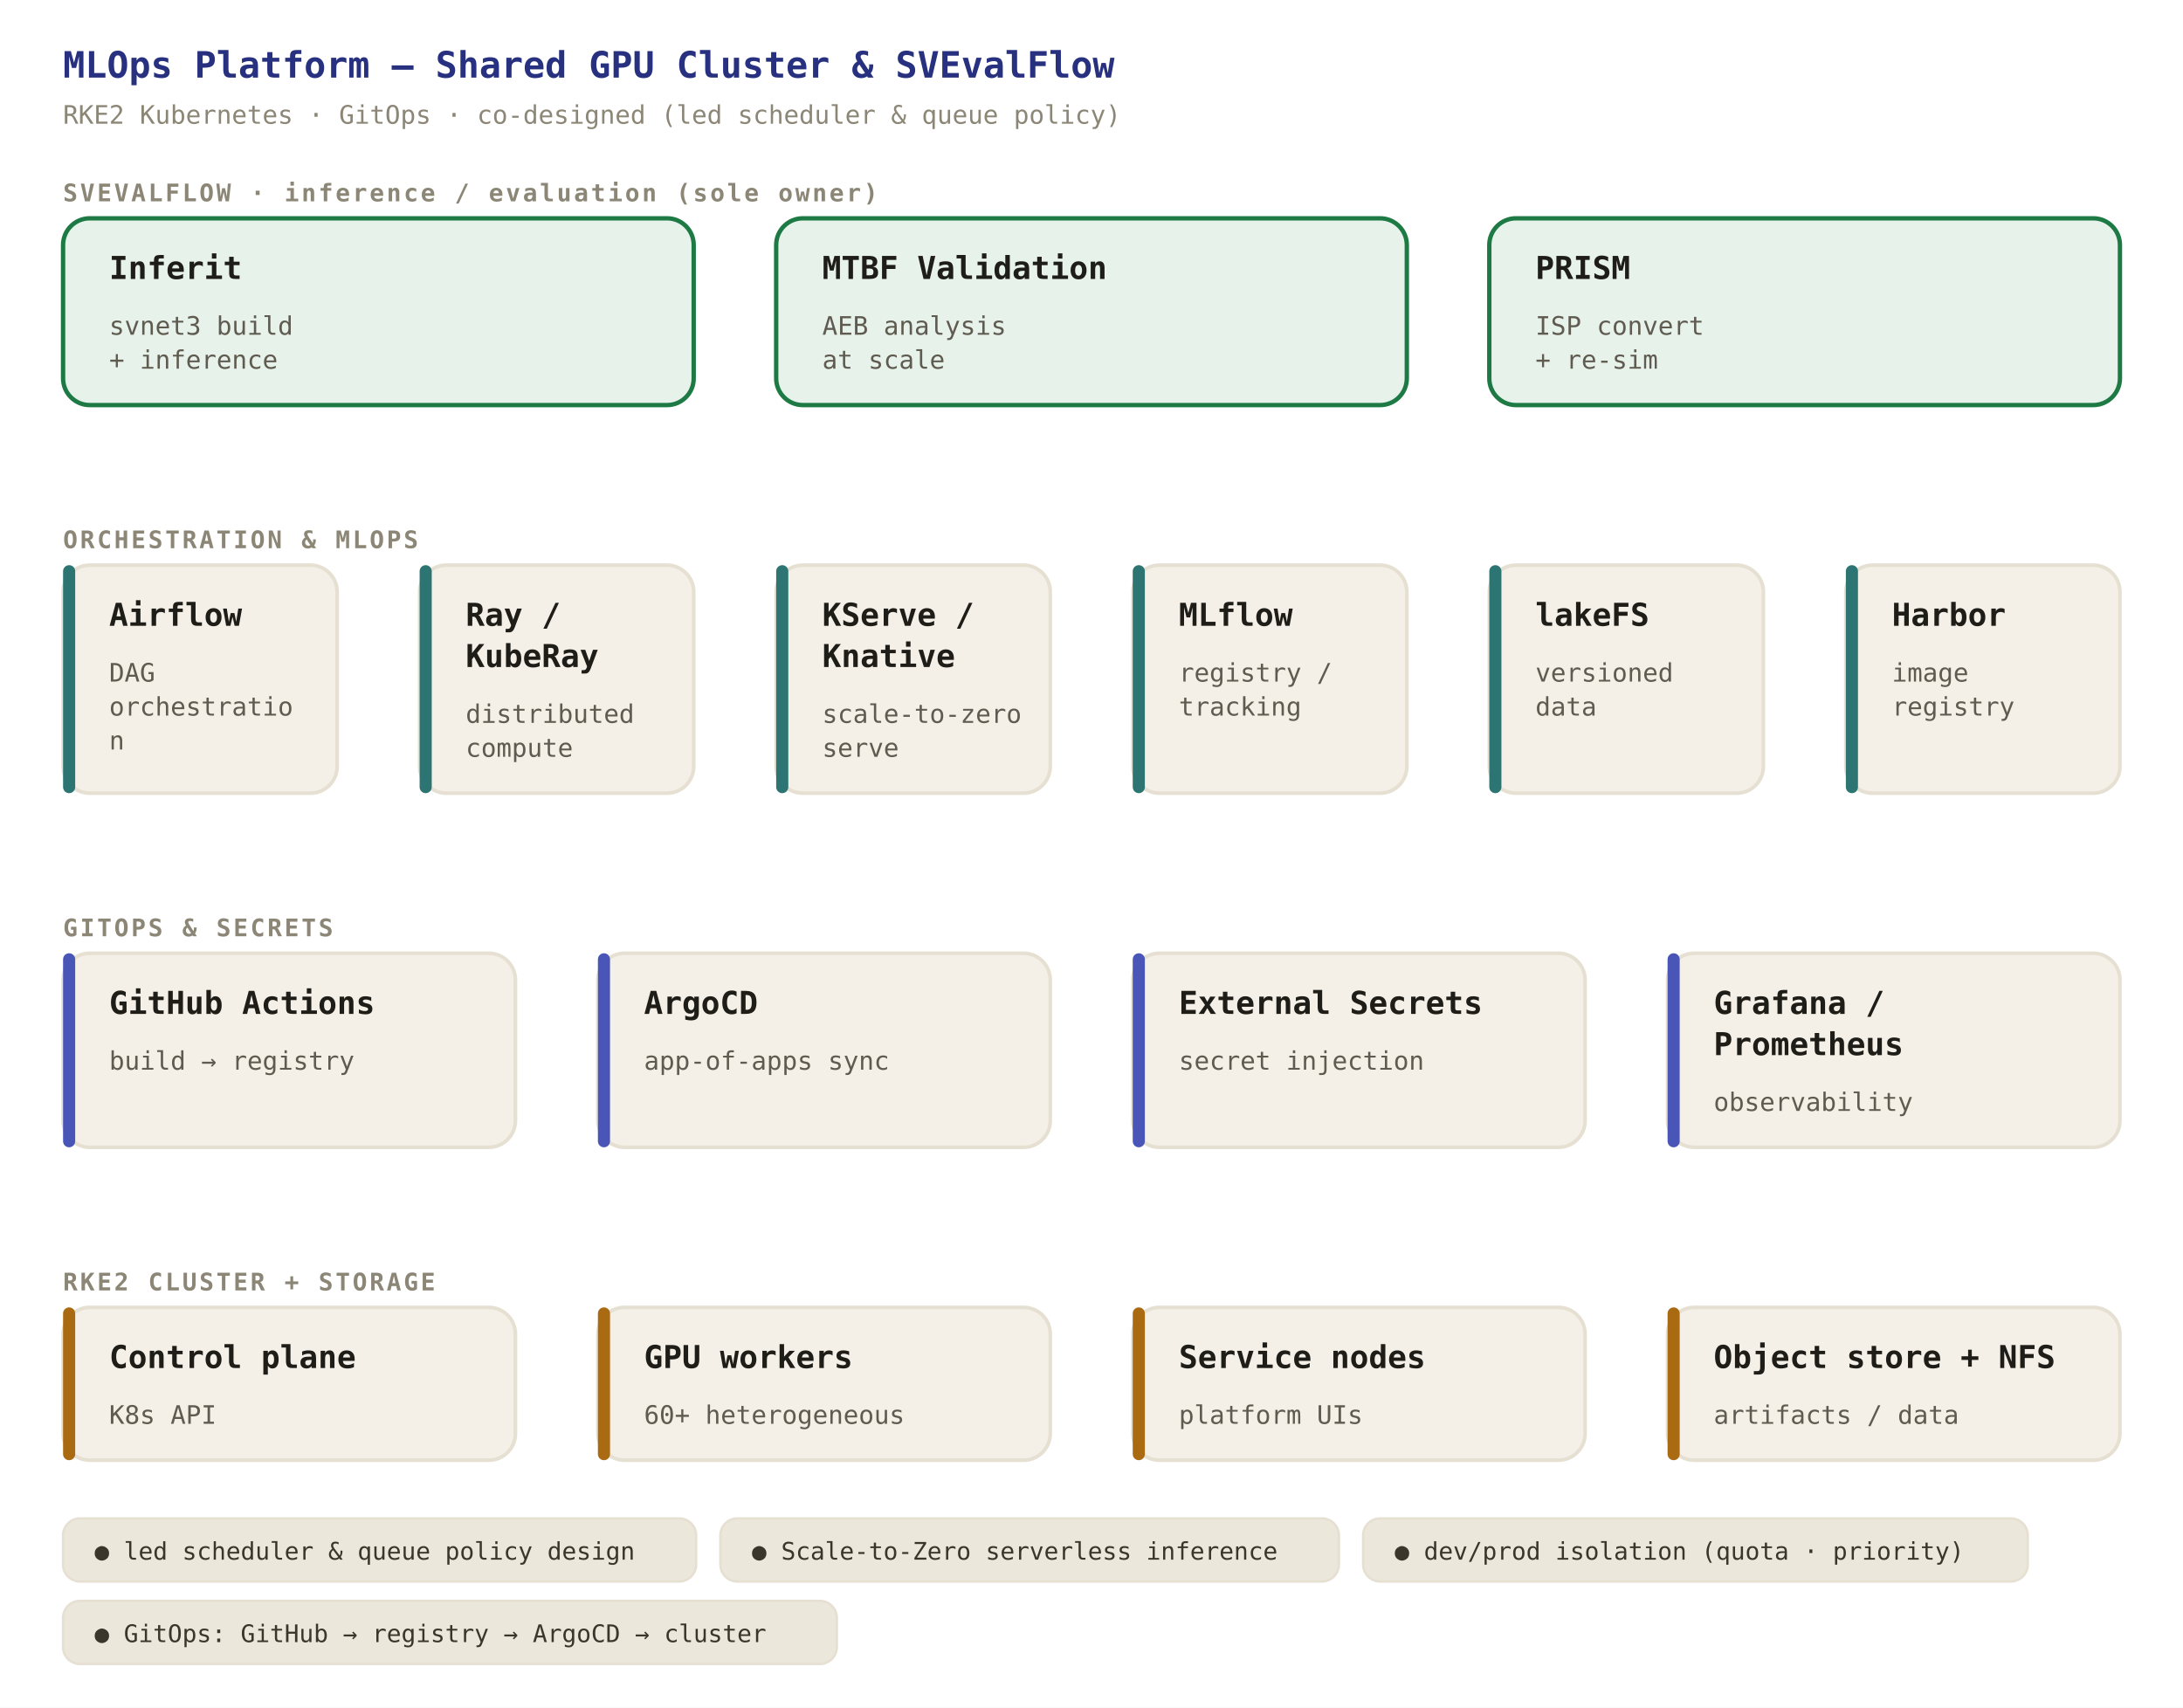
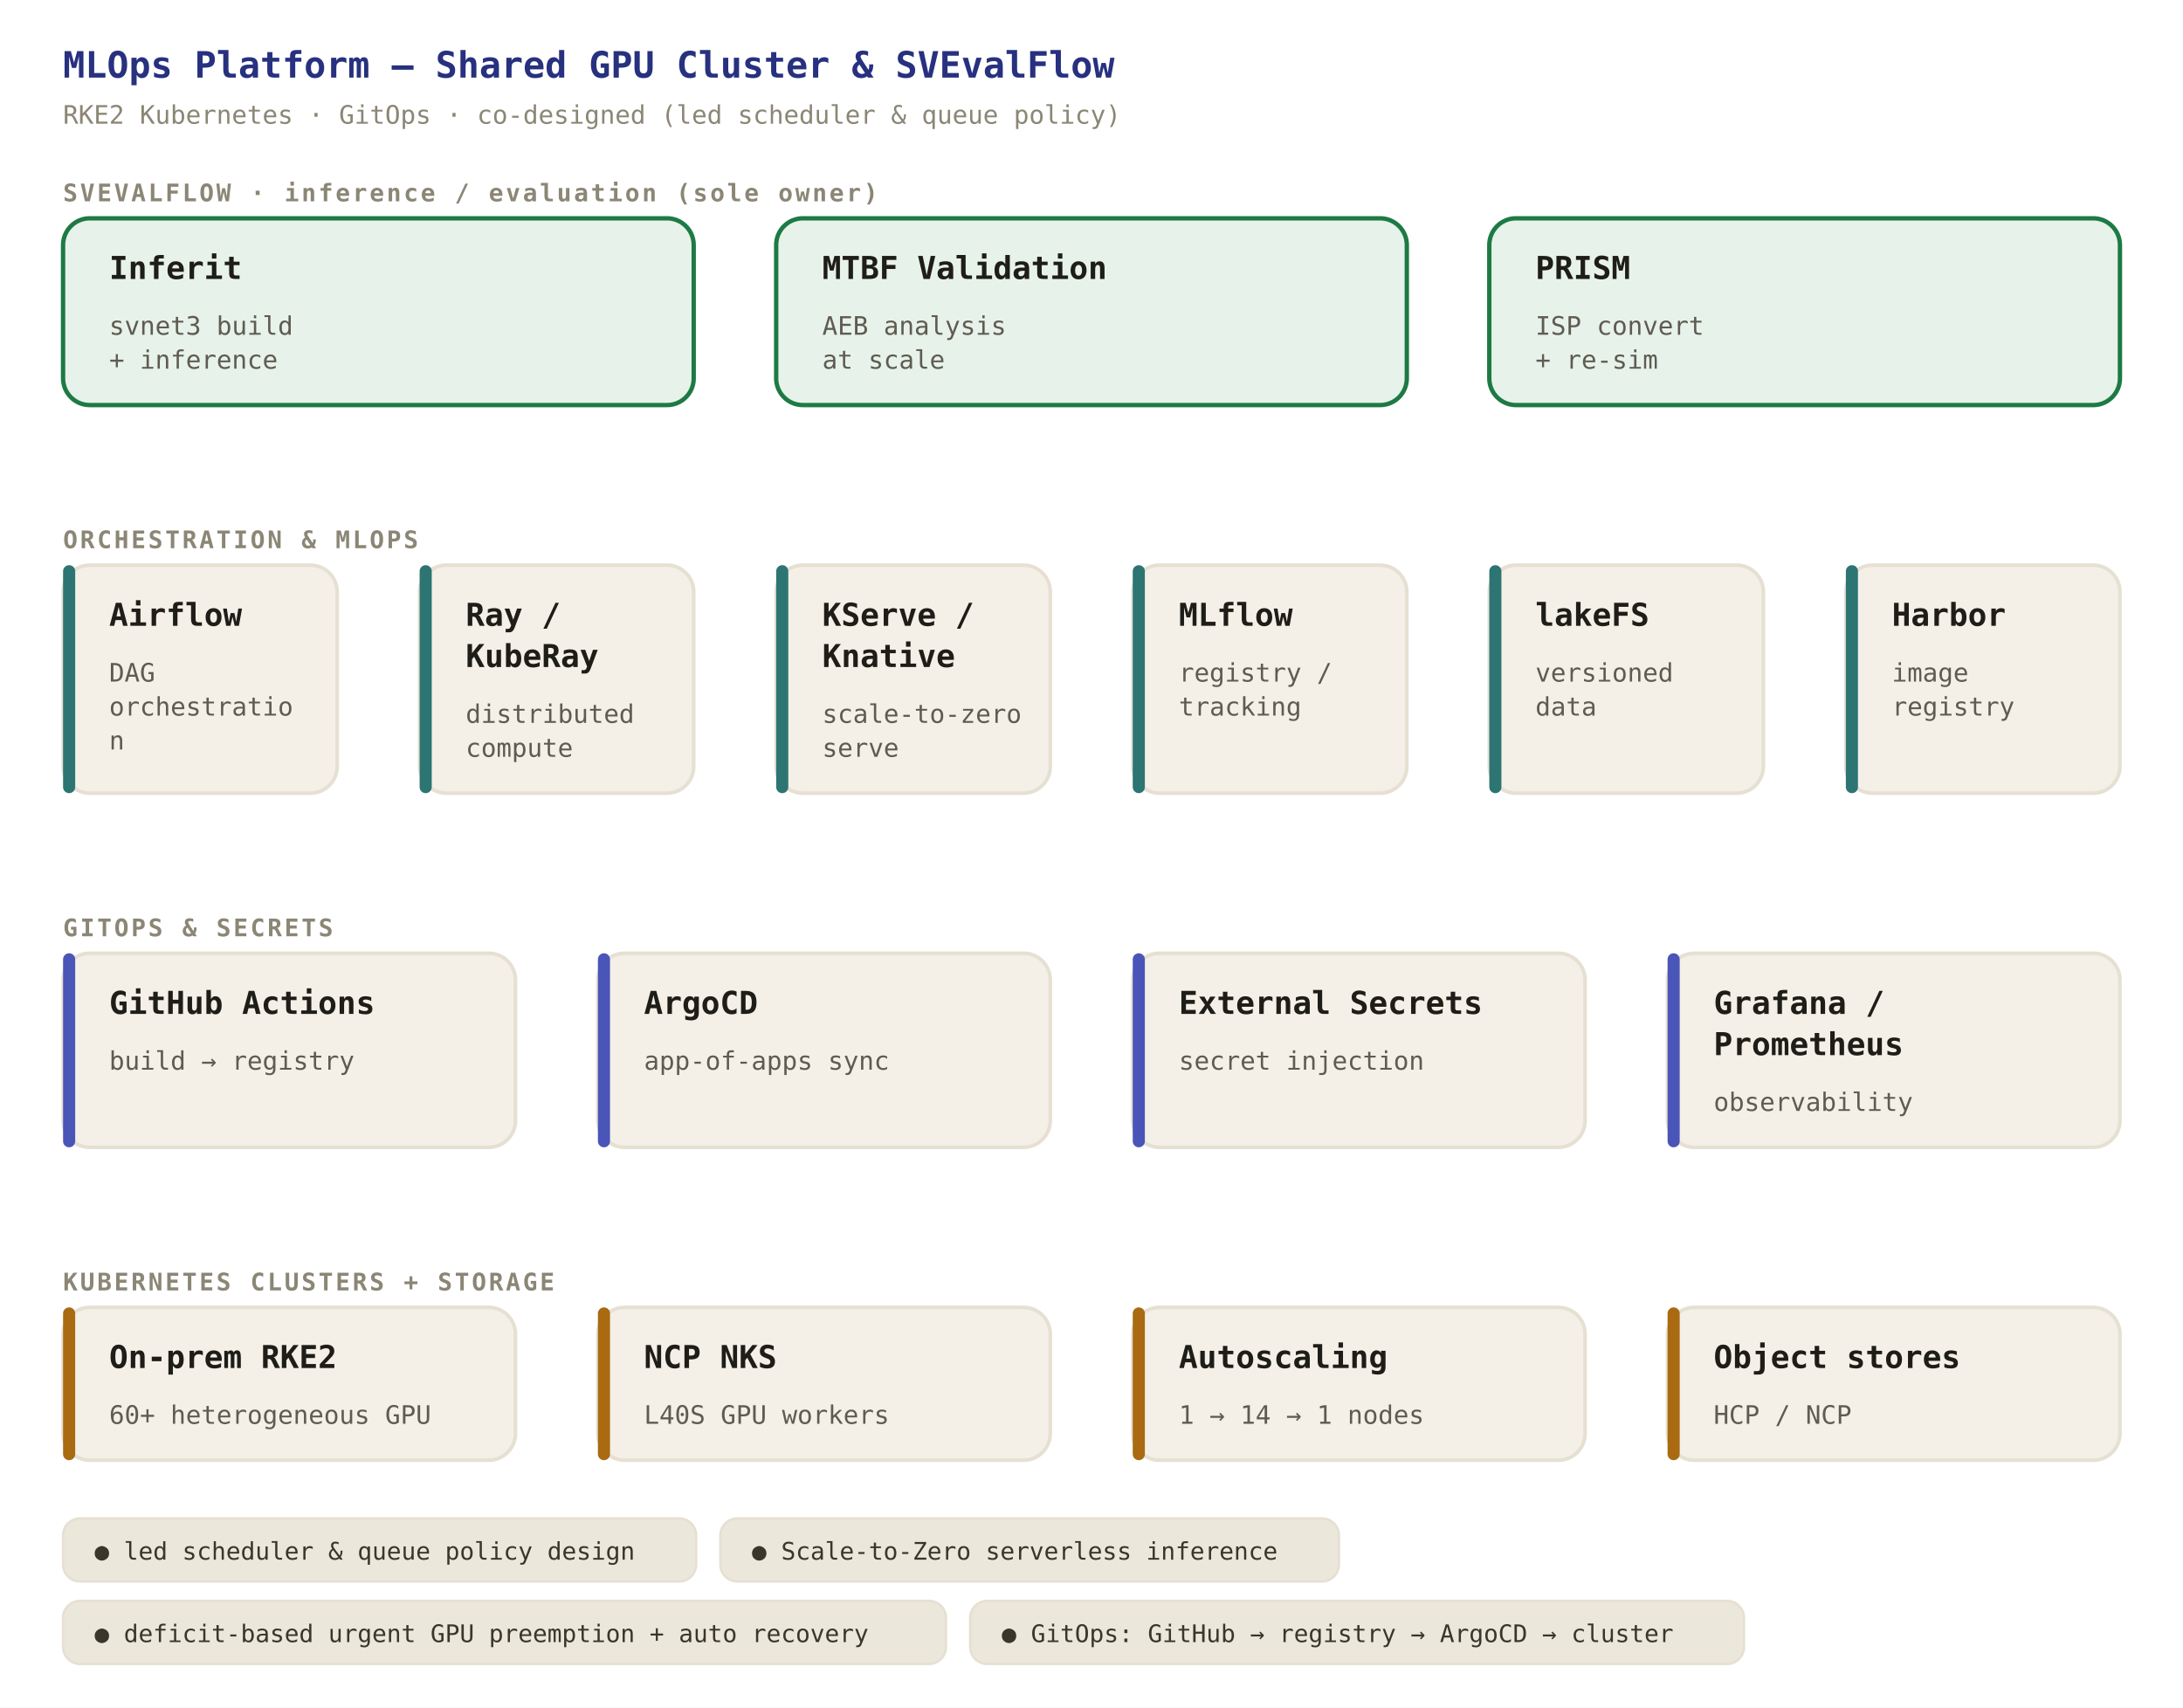
<svg xmlns="http://www.w3.org/2000/svg" viewBox="0 0 900 704" font-family="'IBM Plex Mono',ui-monospace,Menlo,monospace" role="img" aria-label="MLOps Platform — Shared GPU Cluster &amp; SVEvalFlow">
  <defs>
    <marker id="ah" viewBox="0 0 10 10" refX="8" refY="5" markerWidth="7" markerHeight="7" orient="auto-start-reverse">
      <path d="M0 0L10 5L0 10z" fill="#b3ab99" />
    </marker>
  </defs>
  <rect width="900" height="704" fill="#ffffff" />
  <text x="26" y="32" fill="#27317f" font-size="15" font-weight="700">MLOps Platform — Shared GPU Cluster &amp; SVEvalFlow</text>
  <text x="26" y="51" fill="#8b8675" font-size="10.5">RKE2 Kubernetes · GitOps · co-designed (led scheduler &amp; queue policy)</text>
  <text x="26" y="83" fill="#8b8675" font-size="10" font-weight="700" letter-spacing="1">SVEVALFLOW · inference / evaluation (sole owner)</text>
  <rect x="26" y="90" width="260" height="77" rx="11" fill="#e7f2eb" stroke="#1d7a44" stroke-width="1.8" />
  <text x="45" y="115" fill="#1f1d18" font-size="13" font-weight="700">Inferit</text>
  <text x="45" y="138" fill="#5f5b50" font-size="10.5">svnet3 build</text>
  <text x="45" y="152" fill="#5f5b50" font-size="10.5">+ inference</text>
  <rect x="320" y="90" width="260" height="77" rx="11" fill="#e7f2eb" stroke="#1d7a44" stroke-width="1.8" />
  <text x="339" y="115" fill="#1f1d18" font-size="13" font-weight="700">MTBF Validation</text>
  <text x="339" y="138" fill="#5f5b50" font-size="10.5">AEB analysis</text>
  <text x="339" y="152" fill="#5f5b50" font-size="10.5">at scale</text>
  <rect x="614" y="90" width="260" height="77" rx="11" fill="#e7f2eb" stroke="#1d7a44" stroke-width="1.8" />
  <text x="633" y="115" fill="#1f1d18" font-size="13" font-weight="700">PRISM</text>
  <text x="633" y="138" fill="#5f5b50" font-size="10.5">ISP convert</text>
  <text x="633" y="152" fill="#5f5b50" font-size="10.5">+ re-sim</text>
  <text x="26" y="226" fill="#8b8675" font-size="10" font-weight="700" letter-spacing="1">ORCHESTRATION &amp; MLOPS</text>
  <rect x="26" y="233" width="113" height="94" rx="11" fill="#f4f0e7" stroke="#e6e0d3" stroke-width="1.5" />
  <rect x="26" y="233" width="5" height="94" rx="2.5" fill="#2c7572" />
  <text x="45" y="258" fill="#1f1d18" font-size="13" font-weight="700">Airflow</text>
  <text x="45" y="281" fill="#5f5b50" font-size="10.5">DAG</text>
  <text x="45" y="295" fill="#5f5b50" font-size="10.5">orchestratio</text>
  <text x="45" y="309" fill="#5f5b50" font-size="10.5">n</text>
  <rect x="173" y="233" width="113" height="94" rx="11" fill="#f4f0e7" stroke="#e6e0d3" stroke-width="1.5" />
  <rect x="173" y="233" width="5" height="94" rx="2.5" fill="#2c7572" />
  <text x="192" y="258" fill="#1f1d18" font-size="13" font-weight="700">Ray /</text>
  <text x="192" y="275" fill="#1f1d18" font-size="13" font-weight="700">KubeRay</text>
  <text x="192" y="298" fill="#5f5b50" font-size="10.5">distributed</text>
  <text x="192" y="312" fill="#5f5b50" font-size="10.5">compute</text>
  <rect x="320" y="233" width="113" height="94" rx="11" fill="#f4f0e7" stroke="#e6e0d3" stroke-width="1.5" />
  <rect x="320" y="233" width="5" height="94" rx="2.5" fill="#2c7572" />
  <text x="339" y="258" fill="#1f1d18" font-size="13" font-weight="700">KServe /</text>
  <text x="339" y="275" fill="#1f1d18" font-size="13" font-weight="700">Knative</text>
  <text x="339" y="298" fill="#5f5b50" font-size="10.5">scale-to-zero</text>
  <text x="339" y="312" fill="#5f5b50" font-size="10.5">serve</text>
  <rect x="467" y="233" width="113" height="94" rx="11" fill="#f4f0e7" stroke="#e6e0d3" stroke-width="1.5" />
  <rect x="467" y="233" width="5" height="94" rx="2.5" fill="#2c7572" />
  <text x="486" y="258" fill="#1f1d18" font-size="13" font-weight="700">MLflow</text>
  <text x="486" y="281" fill="#5f5b50" font-size="10.5">registry /</text>
  <text x="486" y="295" fill="#5f5b50" font-size="10.5">tracking</text>
  <rect x="614" y="233" width="113" height="94" rx="11" fill="#f4f0e7" stroke="#e6e0d3" stroke-width="1.5" />
  <rect x="614" y="233" width="5" height="94" rx="2.5" fill="#2c7572" />
  <text x="633" y="258" fill="#1f1d18" font-size="13" font-weight="700">lakeFS</text>
  <text x="633" y="281" fill="#5f5b50" font-size="10.5">versioned</text>
  <text x="633" y="295" fill="#5f5b50" font-size="10.5">data</text>
  <rect x="761" y="233" width="113" height="94" rx="11" fill="#f4f0e7" stroke="#e6e0d3" stroke-width="1.5" />
  <rect x="761" y="233" width="5" height="94" rx="2.5" fill="#2c7572" />
  <text x="780" y="258" fill="#1f1d18" font-size="13" font-weight="700">Harbor</text>
  <text x="780" y="281" fill="#5f5b50" font-size="10.5">image</text>
  <text x="780" y="295" fill="#5f5b50" font-size="10.5">registry</text>
  <text x="26" y="386" fill="#8b8675" font-size="10" font-weight="700" letter-spacing="1">GITOPS &amp; SECRETS</text>
  <rect x="26" y="393" width="186.5" height="80" rx="11" fill="#f4f0e7" stroke="#e6e0d3" stroke-width="1.5" />
  <rect x="26" y="393" width="5" height="80" rx="2.5" fill="#4a55b8" />
  <text x="45" y="418" fill="#1f1d18" font-size="13" font-weight="700">GitHub Actions</text>
  <text x="45" y="441" fill="#5f5b50" font-size="10.5">build → registry</text>
  <rect x="246.5" y="393" width="186.5" height="80" rx="11" fill="#f4f0e7" stroke="#e6e0d3" stroke-width="1.5" />
  <rect x="246.5" y="393" width="5" height="80" rx="2.5" fill="#4a55b8" />
  <text x="265.5" y="418" fill="#1f1d18" font-size="13" font-weight="700">ArgoCD</text>
  <text x="265.5" y="441" fill="#5f5b50" font-size="10.5">app-of-apps sync</text>
  <rect x="467" y="393" width="186.5" height="80" rx="11" fill="#f4f0e7" stroke="#e6e0d3" stroke-width="1.5" />
  <rect x="467" y="393" width="5" height="80" rx="2.5" fill="#4a55b8" />
  <text x="486" y="418" fill="#1f1d18" font-size="13" font-weight="700">External Secrets</text>
  <text x="486" y="441" fill="#5f5b50" font-size="10.5">secret injection</text>
  <rect x="687.5" y="393" width="186.5" height="80" rx="11" fill="#f4f0e7" stroke="#e6e0d3" stroke-width="1.5" />
  <rect x="687.5" y="393" width="5" height="80" rx="2.5" fill="#4a55b8" />
  <text x="706.5" y="418" fill="#1f1d18" font-size="13" font-weight="700">Grafana /</text>
  <text x="706.5" y="435" fill="#1f1d18" font-size="13" font-weight="700">Prometheus</text>
  <text x="706.5" y="458" fill="#5f5b50" font-size="10.5">observability</text>
-   <text x="26" y="532" fill="#8b8675" font-size="10" font-weight="700" letter-spacing="1">RKE2 CLUSTER + STORAGE</text>
+   <text x="26" y="532" fill="#8b8675" font-size="10" font-weight="700" letter-spacing="1">KUBERNETES CLUSTERS + STORAGE</text>
  <rect x="26" y="539" width="186.5" height="63" rx="11" fill="#f4f0e7" stroke="#e6e0d3" stroke-width="1.5" />
  <rect x="26" y="539" width="5" height="63" rx="2.5" fill="#a96a12" />
-   <text x="45" y="564" fill="#1f1d18" font-size="13" font-weight="700">Control plane</text>
-   <text x="45" y="587" fill="#5f5b50" font-size="10.5">K8s API</text>
+   <text x="45" y="564" fill="#1f1d18" font-size="13" font-weight="700">On-prem RKE2</text>
+   <text x="45" y="587" fill="#5f5b50" font-size="10.5">60+ heterogeneous GPU</text>
  <rect x="246.5" y="539" width="186.5" height="63" rx="11" fill="#f4f0e7" stroke="#e6e0d3" stroke-width="1.5" />
  <rect x="246.5" y="539" width="5" height="63" rx="2.5" fill="#a96a12" />
-   <text x="265.5" y="564" fill="#1f1d18" font-size="13" font-weight="700">GPU workers</text>
-   <text x="265.5" y="587" fill="#5f5b50" font-size="10.5">60+ heterogeneous</text>
+   <text x="265.5" y="564" fill="#1f1d18" font-size="13" font-weight="700">NCP NKS</text>
+   <text x="265.5" y="587" fill="#5f5b50" font-size="10.5">L40S GPU workers</text>
  <rect x="467" y="539" width="186.5" height="63" rx="11" fill="#f4f0e7" stroke="#e6e0d3" stroke-width="1.5" />
  <rect x="467" y="539" width="5" height="63" rx="2.5" fill="#a96a12" />
-   <text x="486" y="564" fill="#1f1d18" font-size="13" font-weight="700">Service nodes</text>
-   <text x="486" y="587" fill="#5f5b50" font-size="10.5">platform UIs</text>
+   <text x="486" y="564" fill="#1f1d18" font-size="13" font-weight="700">Autoscaling</text>
+   <text x="486" y="587" fill="#5f5b50" font-size="10.5">1 → 14 → 1 nodes</text>
  <rect x="687.5" y="539" width="186.5" height="63" rx="11" fill="#f4f0e7" stroke="#e6e0d3" stroke-width="1.5" />
  <rect x="687.5" y="539" width="5" height="63" rx="2.5" fill="#a96a12" />
-   <text x="706.5" y="564" fill="#1f1d18" font-size="13" font-weight="700">Object store + NFS</text>
-   <text x="706.5" y="587" fill="#5f5b50" font-size="10.5">artifacts / data</text>
+   <text x="706.5" y="564" fill="#1f1d18" font-size="13" font-weight="700">Object stores</text>
+   <text x="706.5" y="587" fill="#5f5b50" font-size="10.5">HCP / NCP</text>
  <rect x="26" y="626" width="261" height="26" rx="7" fill="#ece7db" stroke="#e6e0d3" stroke-width="1" />
  <text x="39" y="643" fill="#3a362c" font-size="10">● led scheduler &amp; queue policy design</text>
  <rect x="297" y="626" width="255" height="26" rx="7" fill="#ece7db" stroke="#e6e0d3" stroke-width="1" />
  <text x="310" y="643" fill="#3a362c" font-size="10">● Scale-to-Zero serverless inference</text>
-   <rect x="562" y="626" width="274" height="26" rx="7" fill="#ece7db" stroke="#e6e0d3" stroke-width="1" />
-   <text x="575" y="643" fill="#3a362c" font-size="10">● dev/prod isolation (quota · priority)</text>
-   <rect x="26" y="660" width="319" height="26" rx="7" fill="#ece7db" stroke="#e6e0d3" stroke-width="1" />
-   <text x="39" y="677" fill="#3a362c" font-size="10">● GitOps: GitHub → registry → ArgoCD → cluster</text>
+   <rect x="26" y="660" width="364" height="26" rx="7" fill="#ece7db" stroke="#e6e0d3" stroke-width="1" />
+   <text x="39" y="677" fill="#3a362c" font-size="10">● deficit-based urgent GPU preemption + auto recovery</text>
+   <rect x="400" y="660" width="319" height="26" rx="7" fill="#ece7db" stroke="#e6e0d3" stroke-width="1" />
+   <text x="413" y="677" fill="#3a362c" font-size="10">● GitOps: GitHub → registry → ArgoCD → cluster</text>
</svg>
